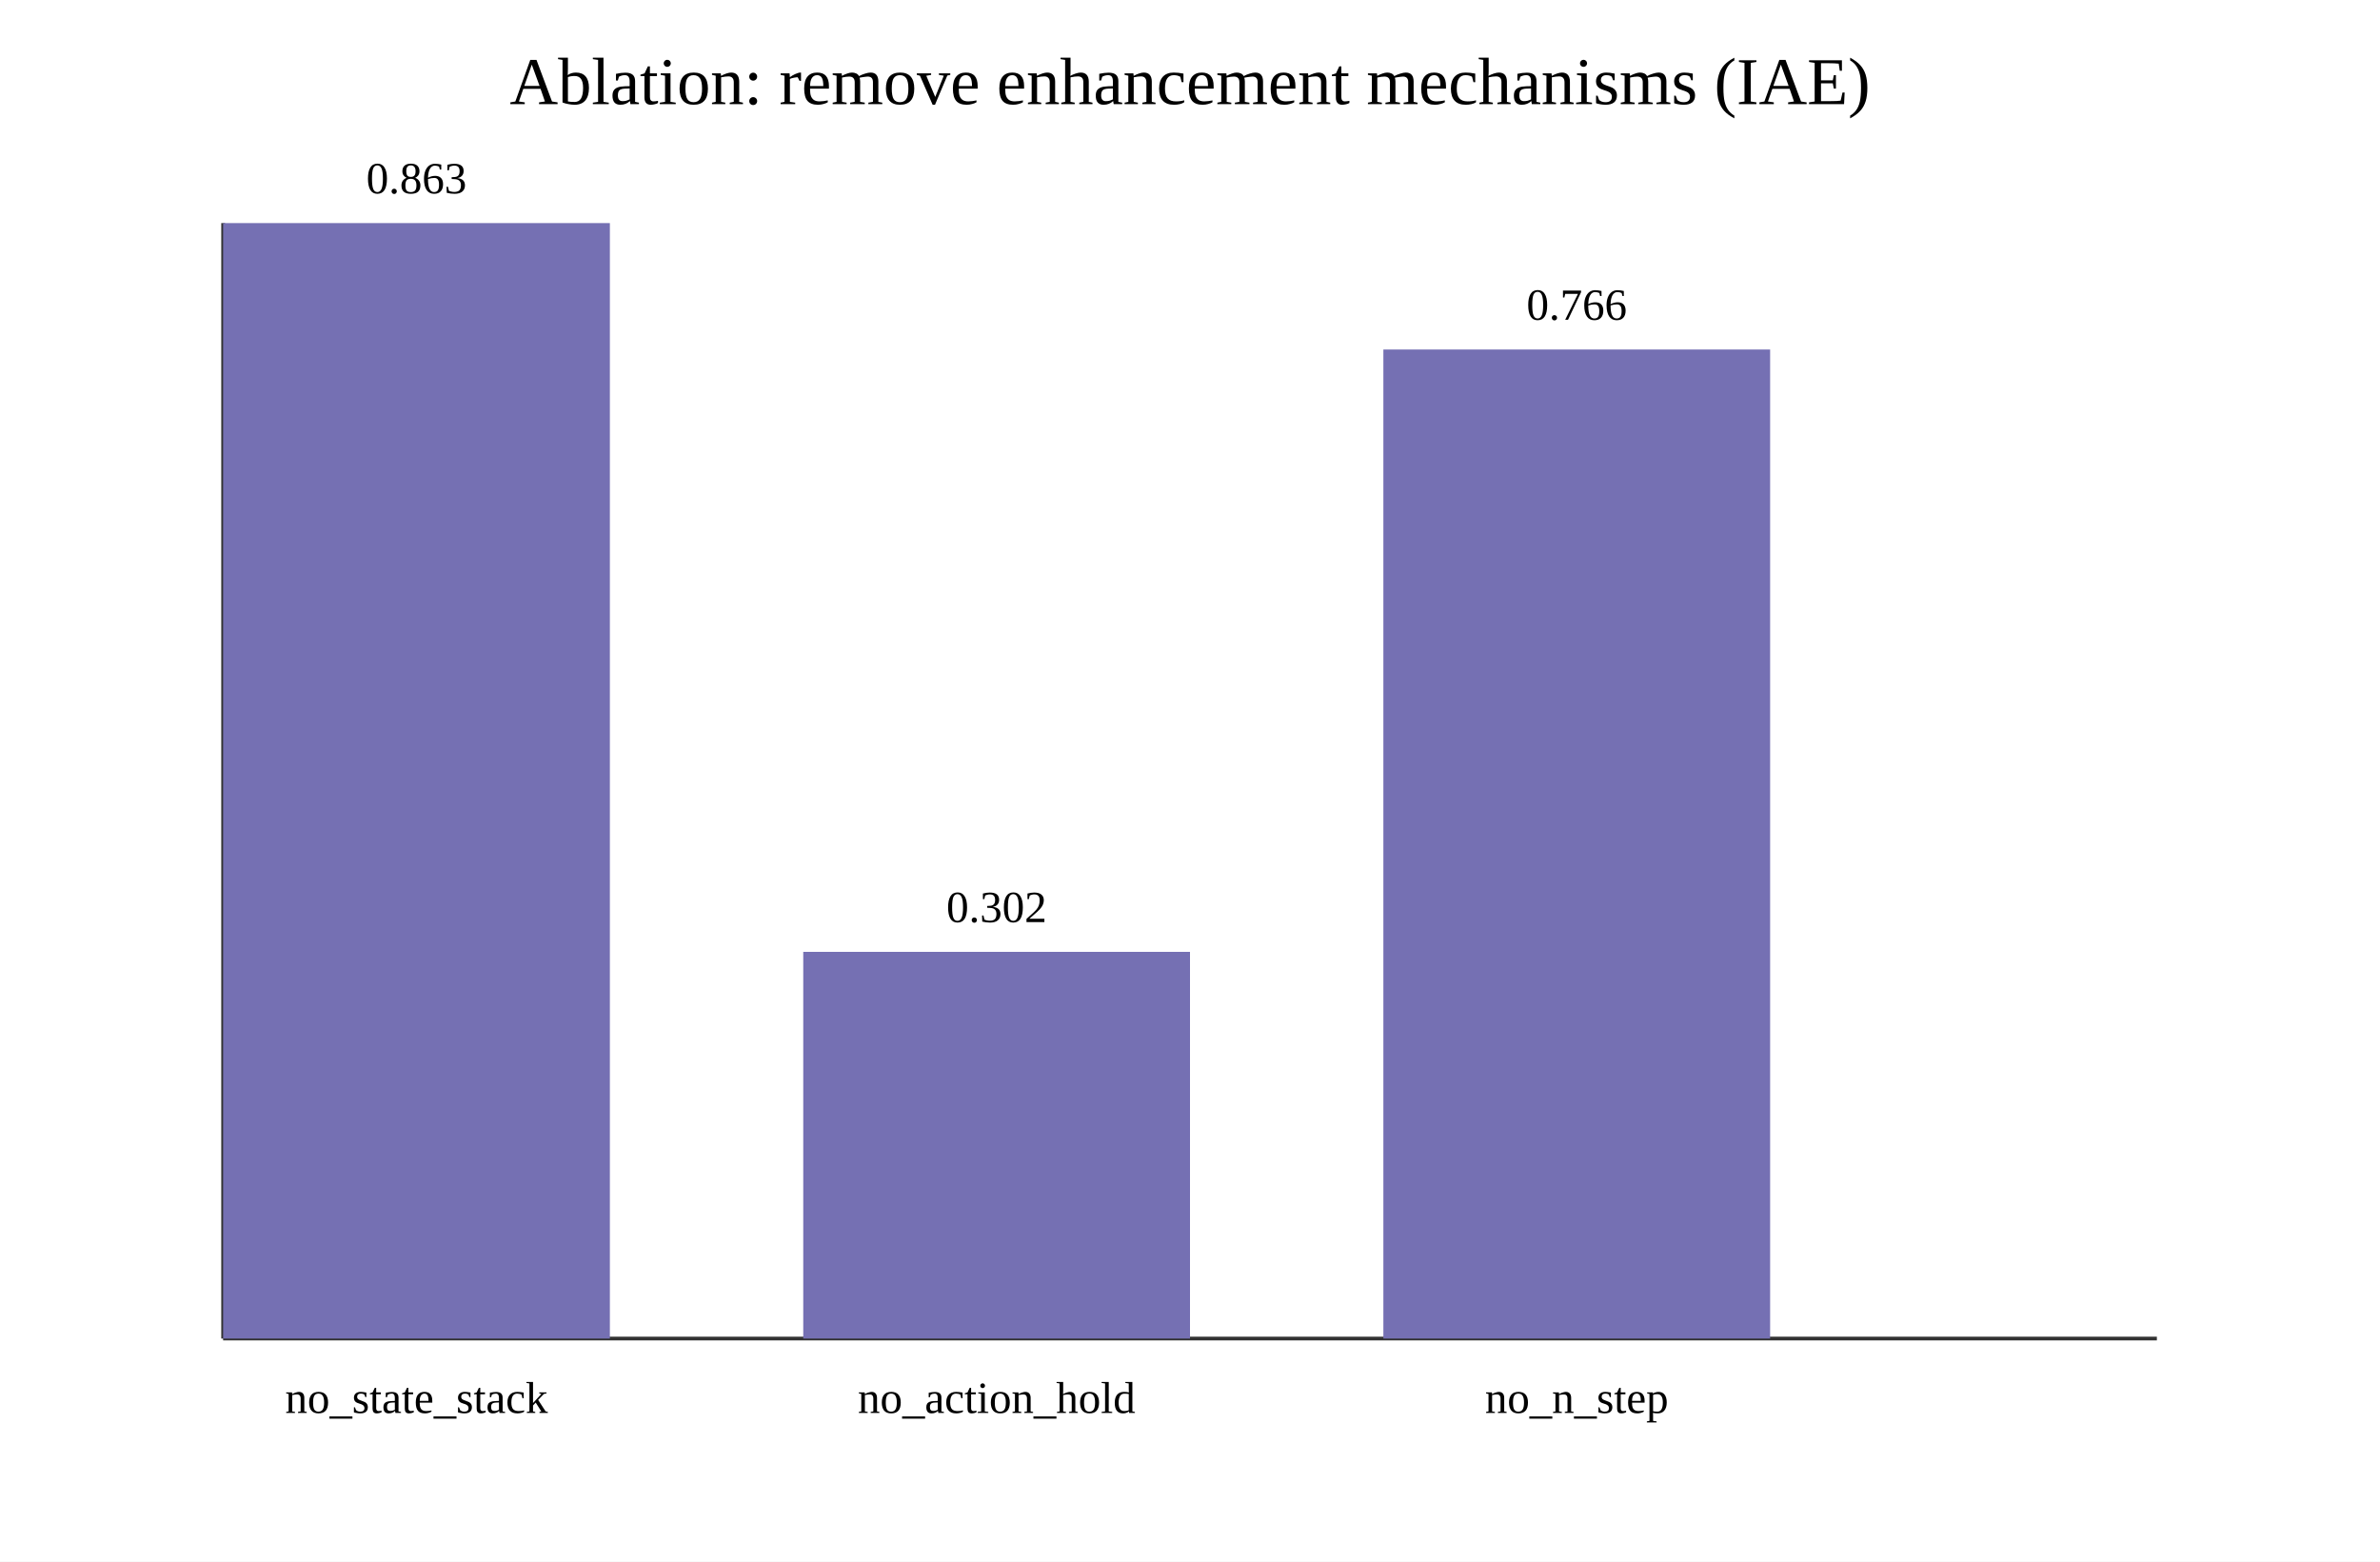
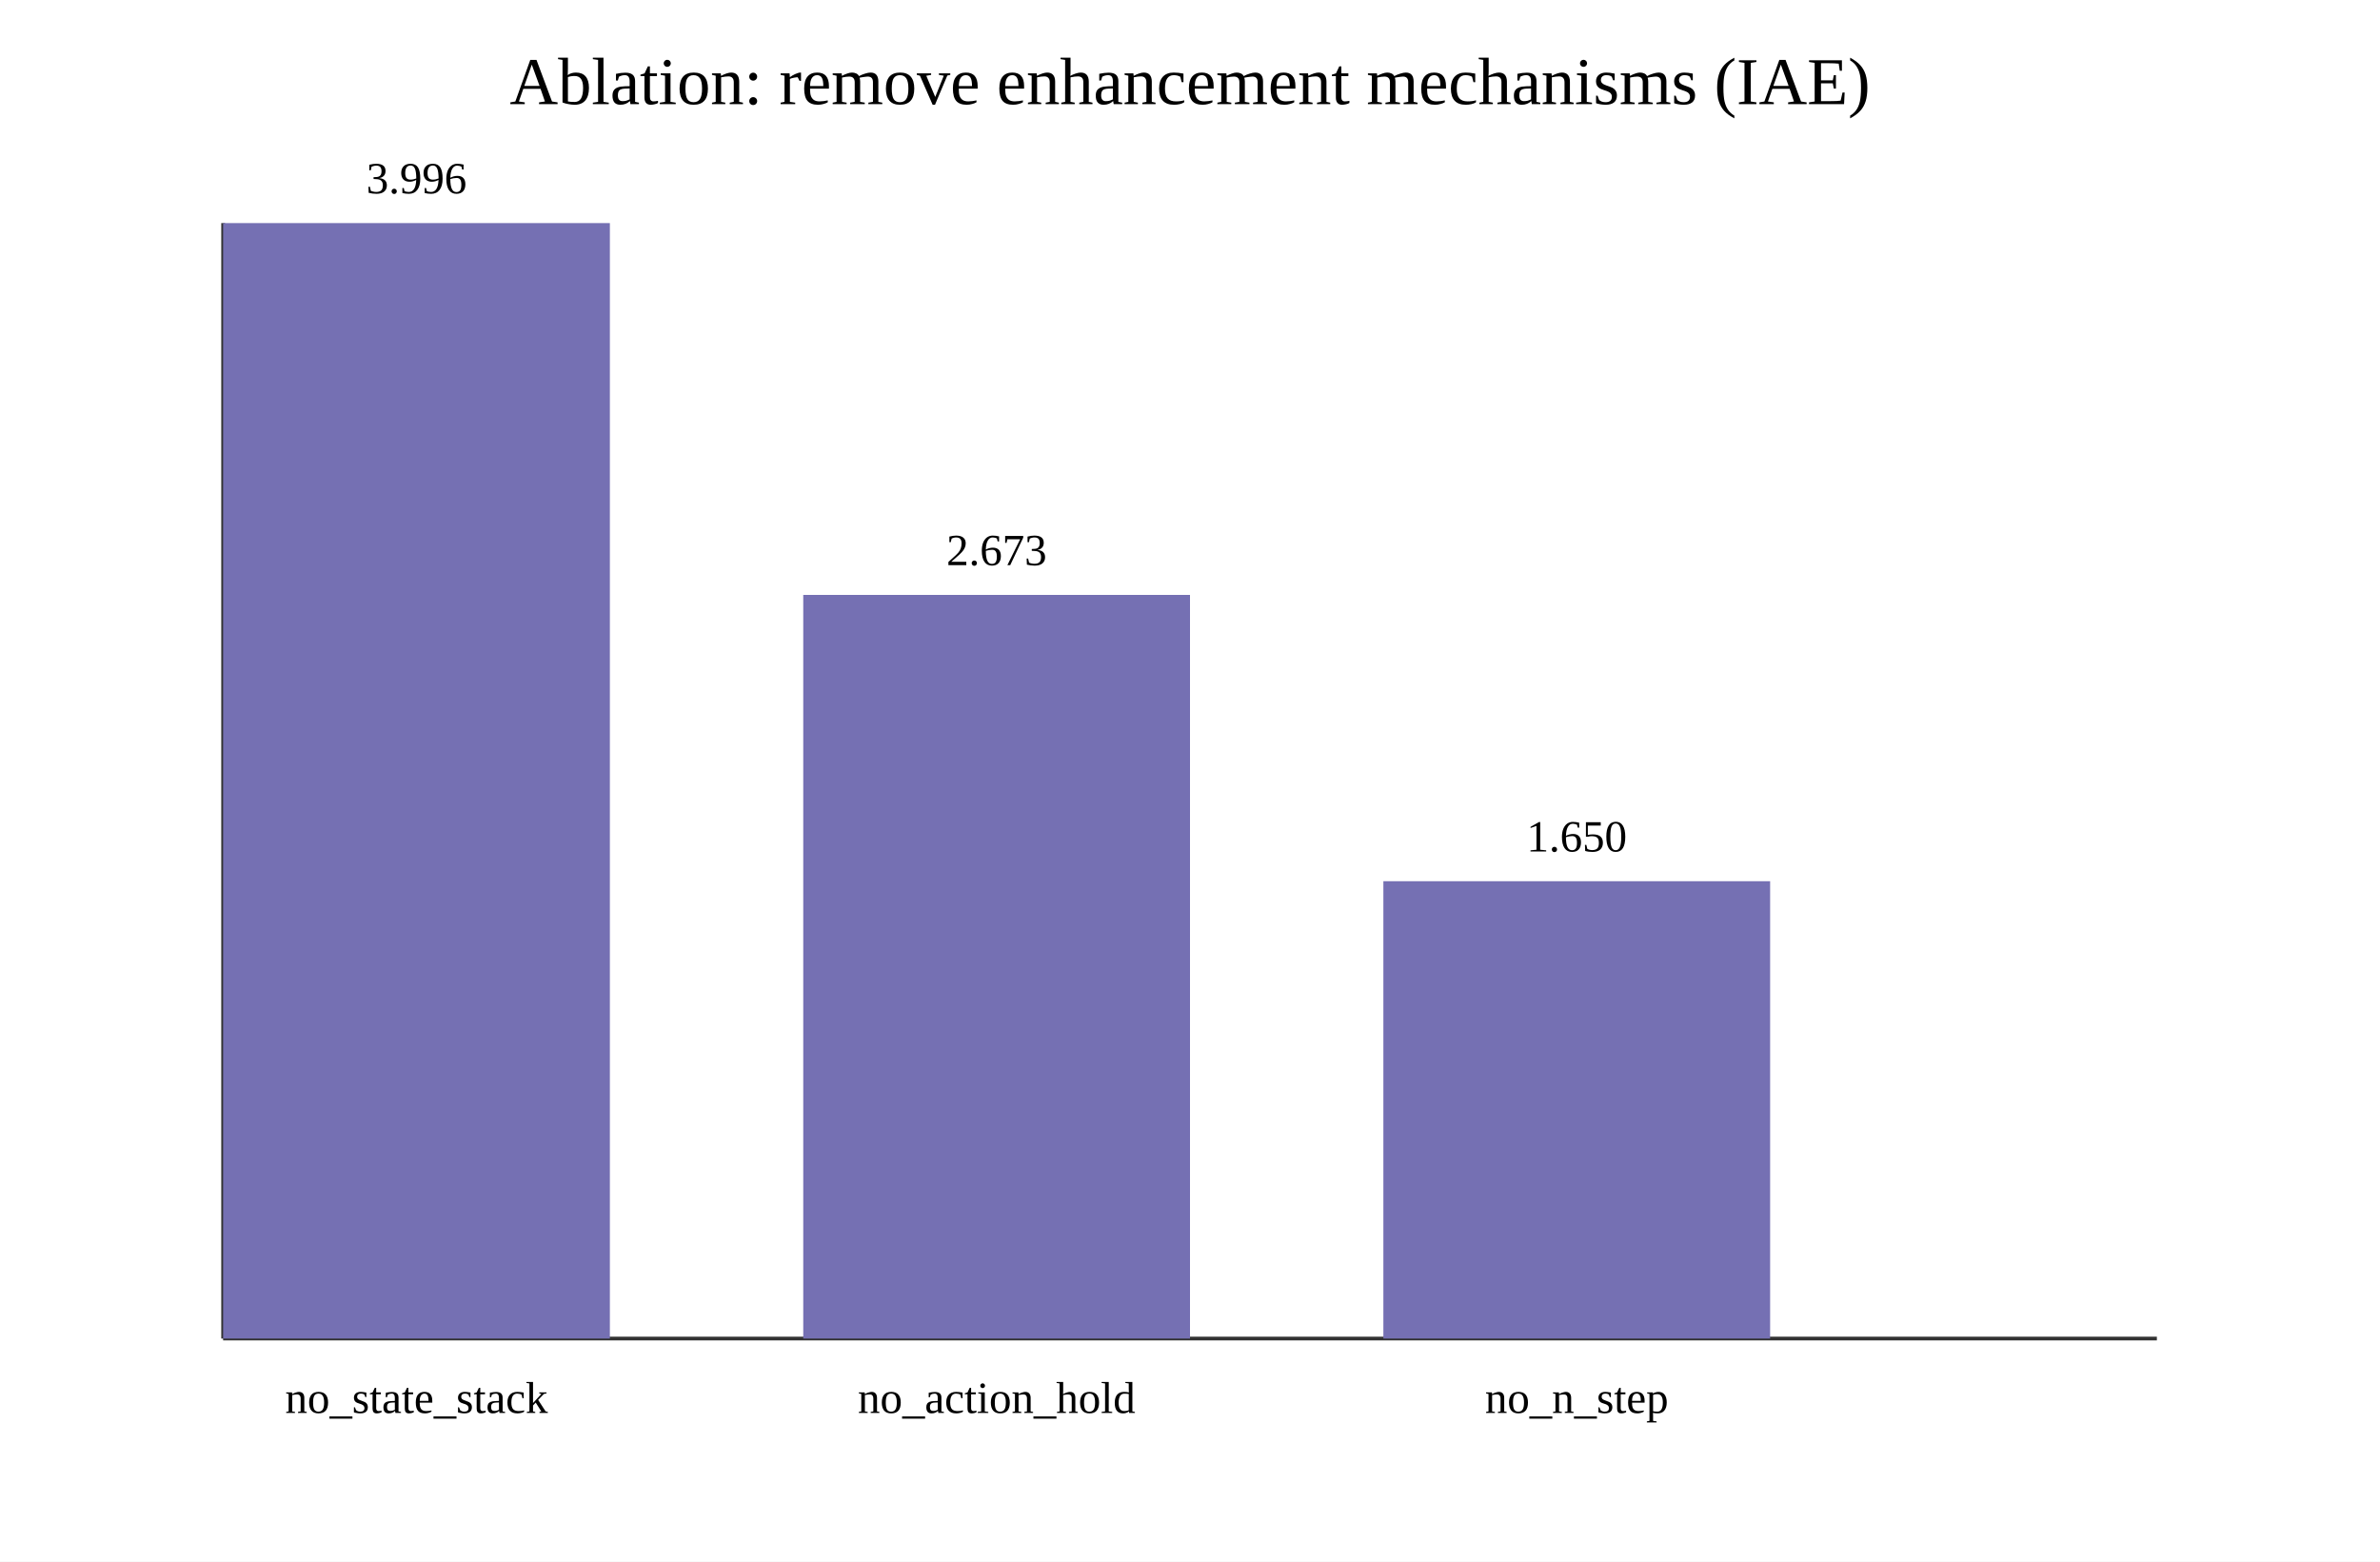
<svg xmlns="http://www.w3.org/2000/svg" width="640" height="420">
  <rect width="100%" height="100%" fill="white" />
  <line x1="60" y1="360" x2="580" y2="360" stroke="#333" />
  <line x1="60" y1="60" x2="60" y2="360" stroke="#333" />
  <rect x="60" y="60" width="104" height="300" fill="#7570b3" />
-   <rect x="216" y="256" width="104" height="104" fill="#7570b3" />
-   <rect x="372" y="94" width="104" height="266" fill="#7570b3" />
+   <rect x="216" y="160" width="104" height="200" fill="#7570b3" />
+   <rect x="372" y="237" width="104" height="123" fill="#7570b3" />
  <text x="320.0" y="28" text-anchor="middle" font-size="18">Ablation: remove enhancement mechanisms (IAE)</text>
  <text x="112.0" y="380" text-anchor="middle" font-size="12">no_state_stack</text>
-   <text x="112.0" y="52" text-anchor="middle" font-size="12">0.863</text>
+   <text x="112.0" y="52" text-anchor="middle" font-size="12">3.996</text>
  <text x="268.0" y="380" text-anchor="middle" font-size="12">no_action_hold</text>
-   <text x="268.0" y="248" text-anchor="middle" font-size="12">0.302</text>
+   <text x="268.0" y="152" text-anchor="middle" font-size="12">2.673</text>
  <text x="424.0" y="380" text-anchor="middle" font-size="12">no_n_step</text>
-   <text x="424.0" y="86" text-anchor="middle" font-size="12">0.766</text>
+   <text x="424.0" y="229" text-anchor="middle" font-size="12">1.650</text>
</svg>
